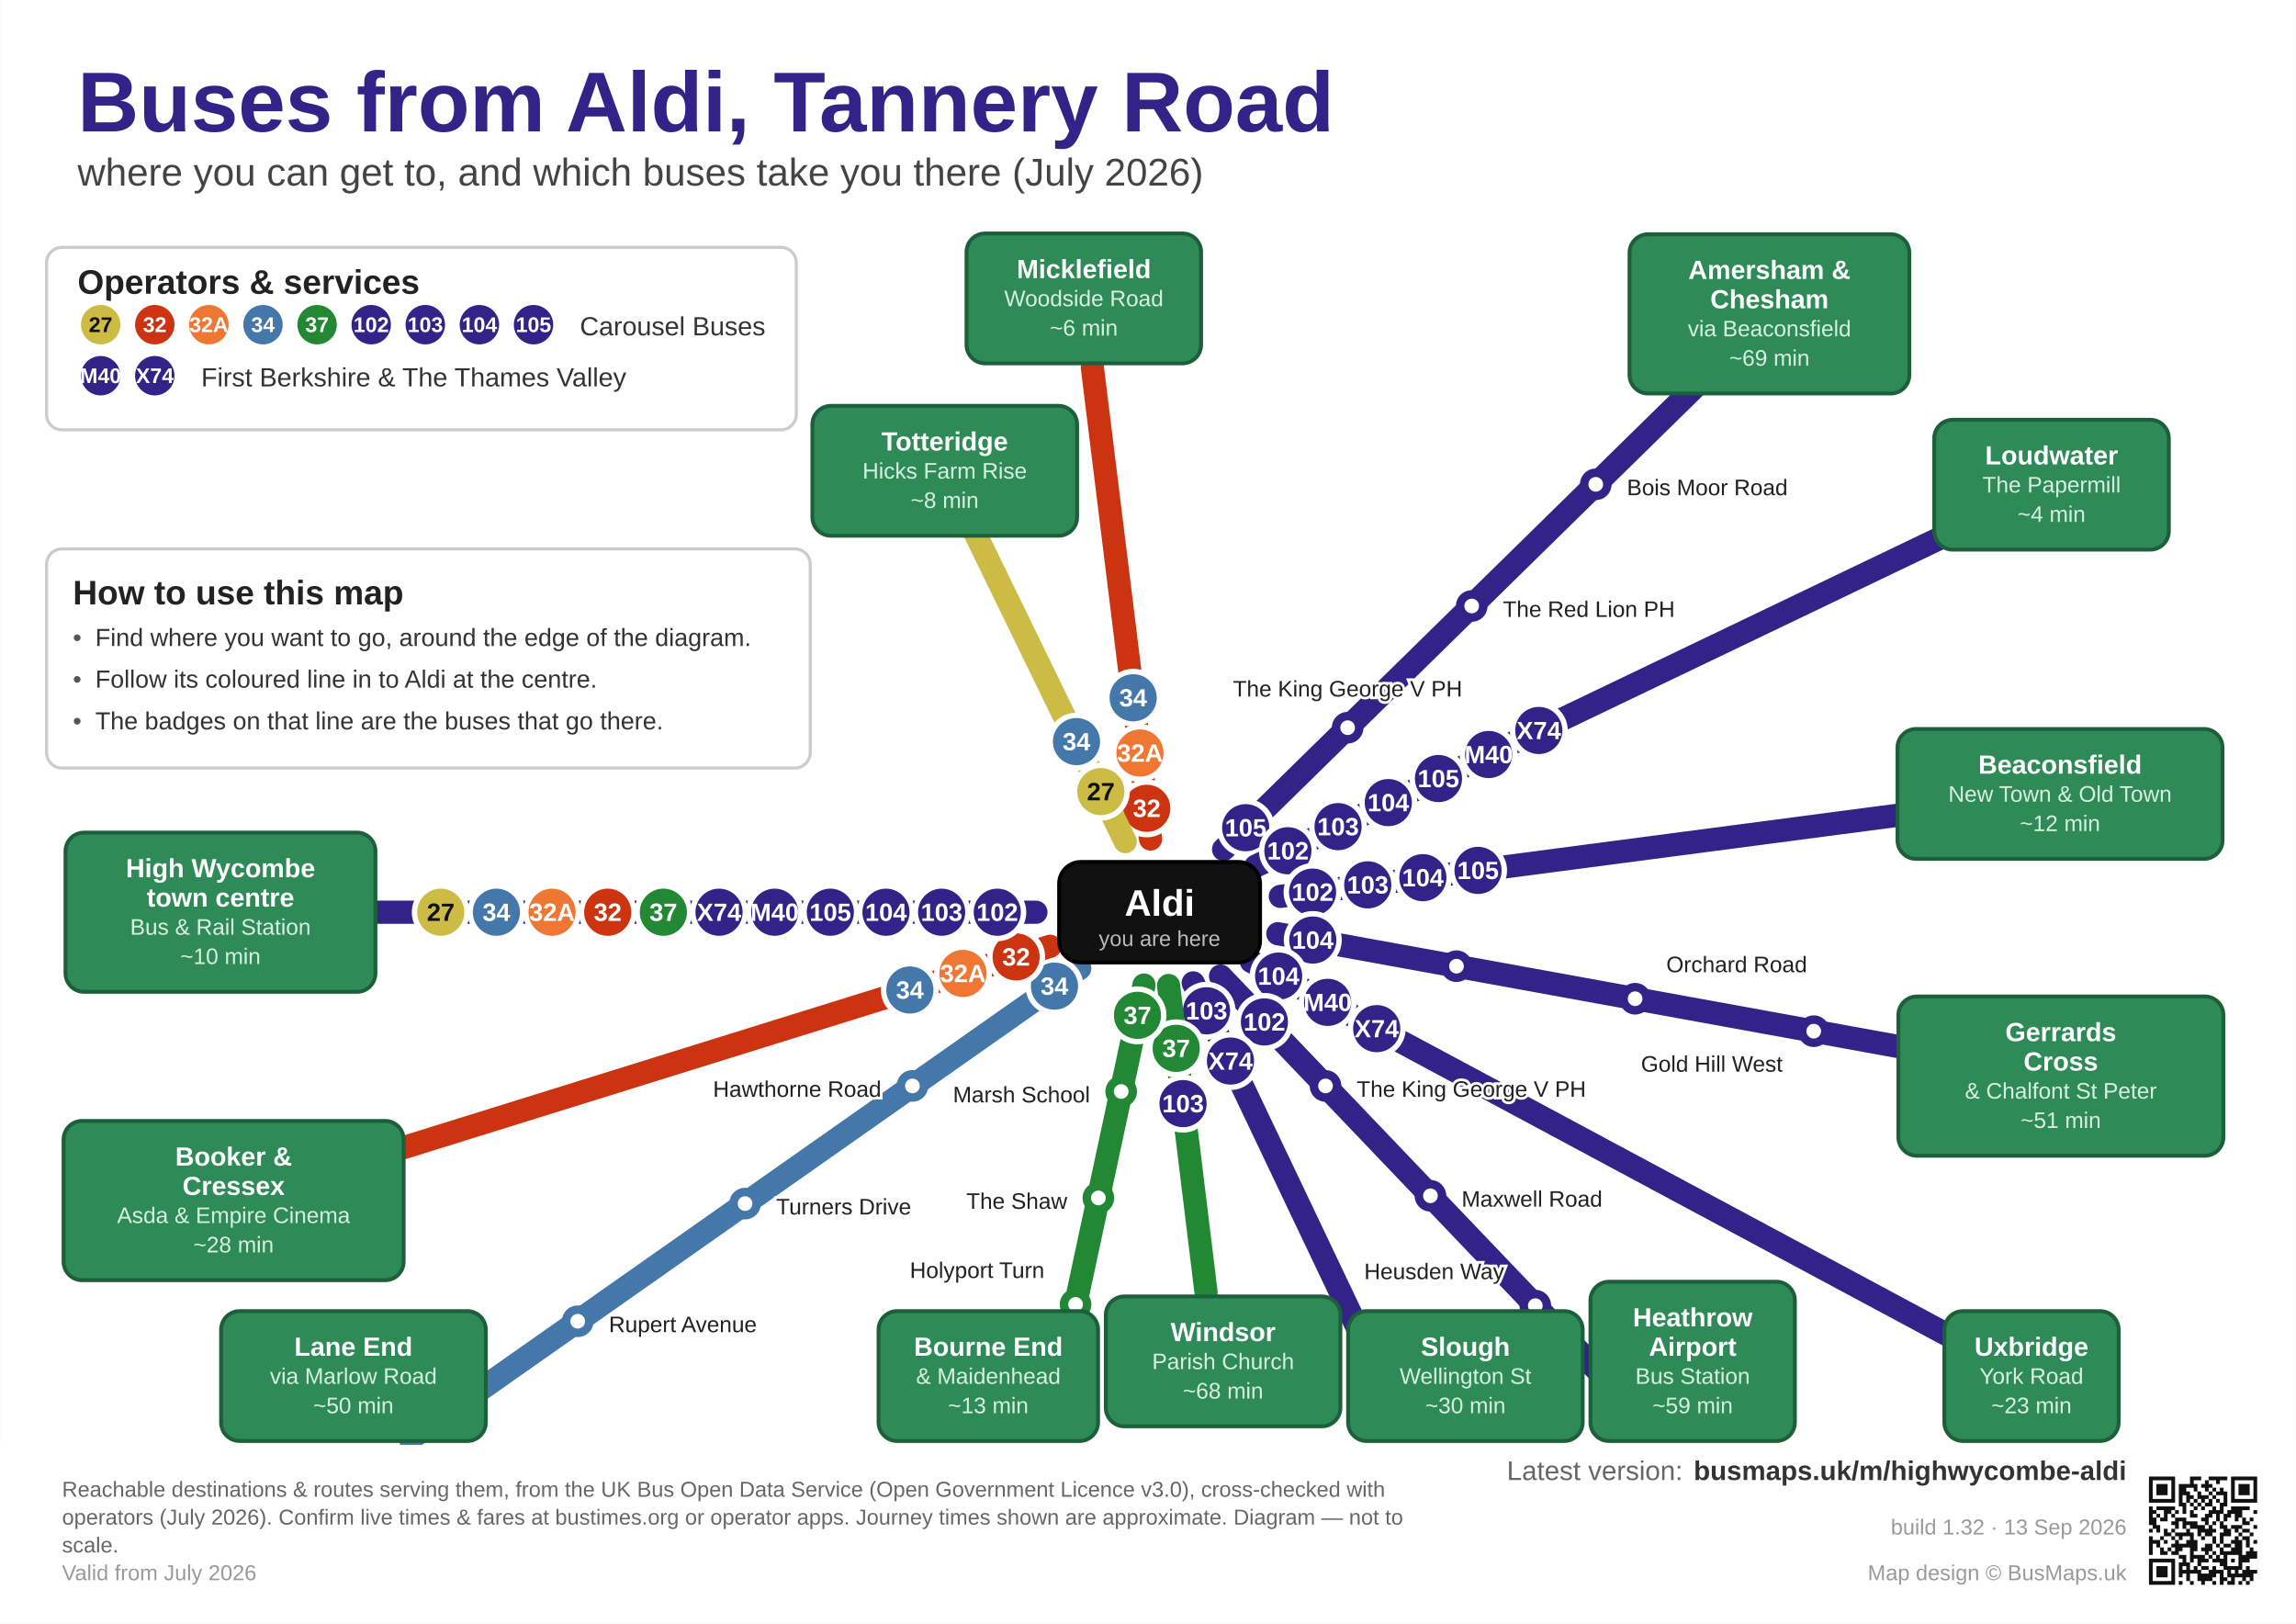
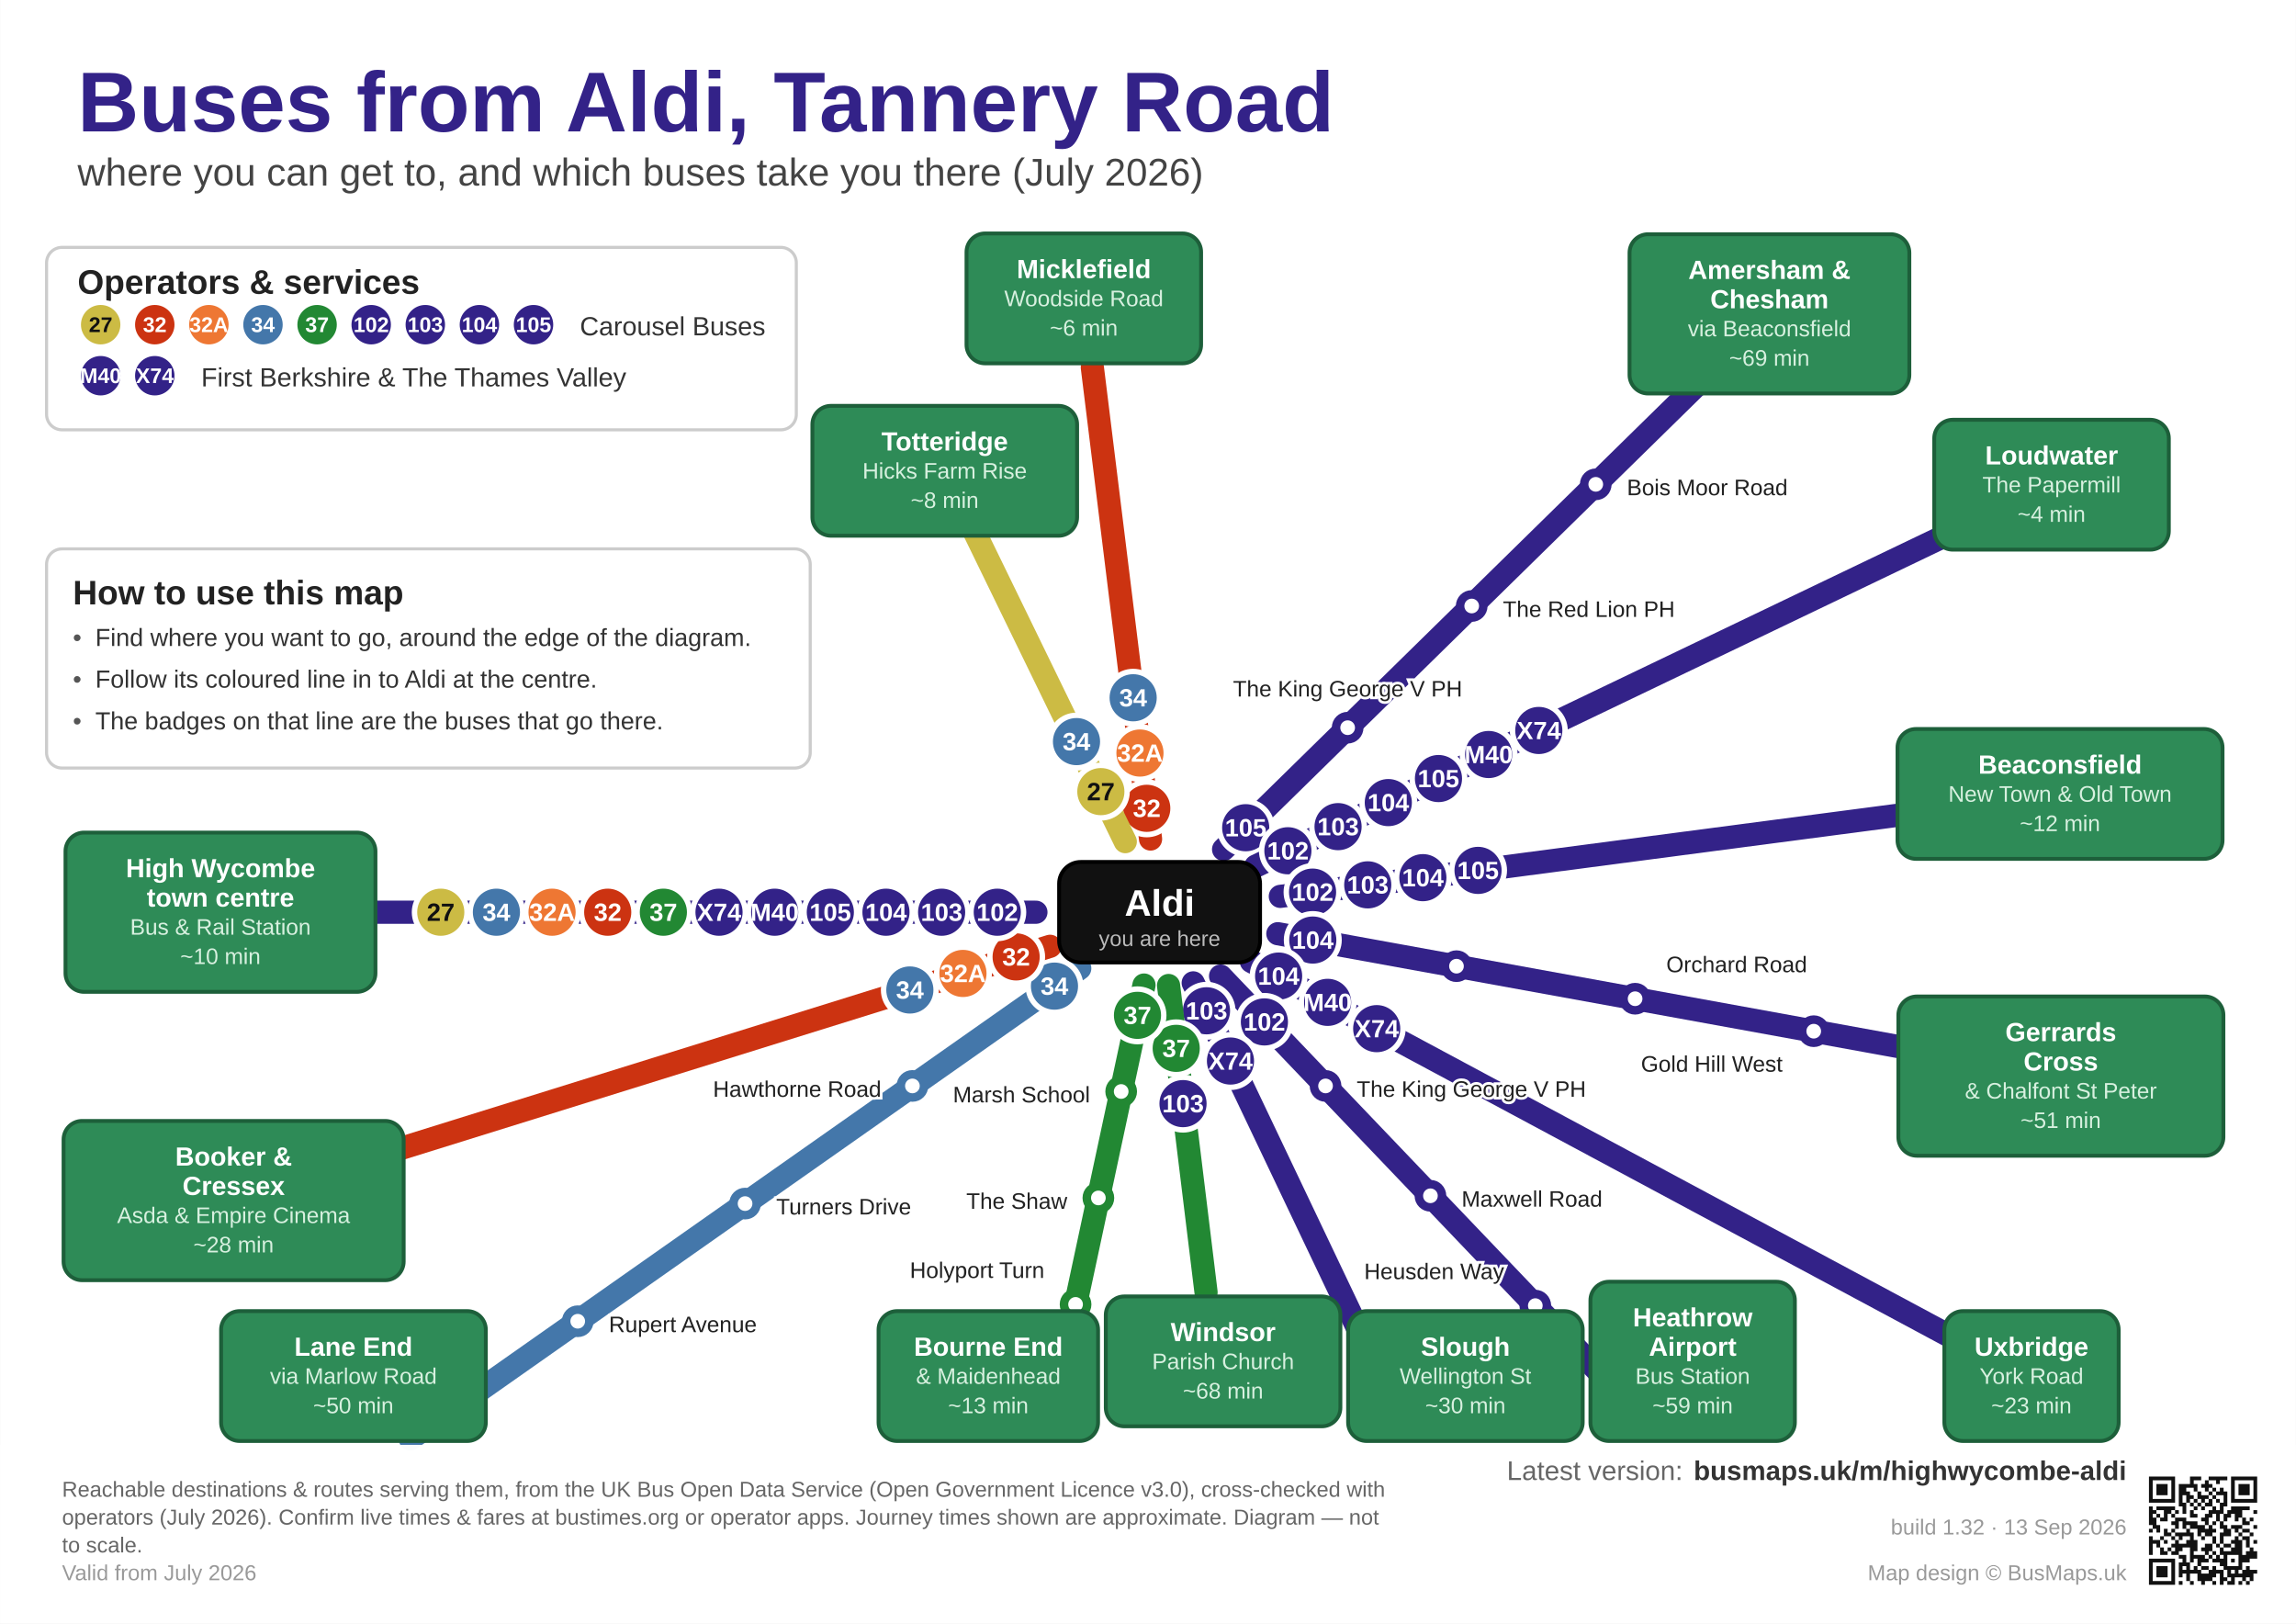
<svg xmlns="http://www.w3.org/2000/svg" width="3508" height="2480" viewBox="0 0 297 210">
  <rect width="297" height="210" fill="#ffffff" />
  <text x="10" y="17" font-family="Arial" font-weight="bold" font-size="11" fill="#332288">Buses from Aldi, Tannery Road</text>
  <text x="10" y="24" font-family="Arial" font-size="5" fill="#444">where you can get to, and which buses take you there (July 2026)</text>
  <path d="M148.83 108.53 L141.30 47.53" fill="none" stroke="#CC3311" stroke-width="3" stroke-linecap="round" stroke-linejoin="round" />
  <circle cx="148.34" cy="104.56" r="3.4" fill="#CC3311" stroke="#fff" stroke-width="0.7" />
  <text x="148.34" y="104.56" font-family="Arial" font-weight="bold" font-size="3.23" fill="#fff" text-anchor="middle" dominant-baseline="central">32</text>
  <circle cx="147.46" cy="97.41" r="3.4" fill="#EE7733" stroke="#fff" stroke-width="0.7" />
  <text x="147.46" y="97.41" font-family="Arial" font-weight="bold" font-size="3.23" fill="#fff" text-anchor="middle" dominant-baseline="central">32A</text>
  <circle cx="146.58" cy="90.26" r="3.4" fill="#4477AA" stroke="#fff" stroke-width="0.7" />
  <text x="146.58" y="90.26" font-family="Arial" font-weight="bold" font-size="3.23" fill="#fff" text-anchor="middle" dominant-baseline="central">34</text>
  <rect x="125.02" y="30.20" width="30.35" height="16.80" rx="2.4" fill="#2e8b57" stroke="#1d5f3a" stroke-width="0.5" />
  <text x="140.20" y="34.80" font-family="Arial" font-weight="bold" font-size="3.4" fill="#fff" text-anchor="middle" dominant-baseline="central">Micklefield</text>
  <text x="140.20" y="38.60" font-family="Arial" font-weight="normal" font-size="2.9" fill="#d7f0df" text-anchor="middle" dominant-baseline="central">Woodside Road</text>
  <text x="140.20" y="42.40" font-family="Arial" font-weight="normal" font-size="2.9" fill="#d7f0df" text-anchor="middle" dominant-baseline="central">~6 min</text>
  <path d="M158.28 109.87 L222.48 46.90" fill="none" stroke="#332288" stroke-width="3" stroke-linecap="round" stroke-linejoin="round" />
  <circle cx="174.33" cy="94.13" r="1.5" fill="#fff" stroke="#332288" stroke-width="1.1" />
  <circle cx="190.38" cy="78.39" r="1.5" fill="#fff" stroke="#332288" stroke-width="1.1" />
  <circle cx="206.43" cy="62.65" r="1.5" fill="#fff" stroke="#332288" stroke-width="1.1" />
  <circle cx="161.14" cy="107.07" r="3.4" fill="#332288" stroke="#fff" stroke-width="0.7" />
  <text x="161.14" y="107.07" font-family="Arial" font-weight="bold" font-size="3.23" fill="#fff" text-anchor="middle" dominant-baseline="central">105</text>
  <rect x="210.80" y="30.30" width="36.20" height="20.60" rx="2.4" fill="#2e8b57" stroke="#1d5f3a" stroke-width="0.5" />
  <text x="228.90" y="34.90" font-family="Arial" font-weight="bold" font-size="3.4" fill="#fff" text-anchor="middle" dominant-baseline="central">Amersham &amp;</text>
  <text x="228.90" y="38.70" font-family="Arial" font-weight="bold" font-size="3.4" fill="#fff" text-anchor="middle" dominant-baseline="central">Chesham</text>
  <text x="228.90" y="42.50" font-family="Arial" font-weight="normal" font-size="2.9" fill="#d7f0df" text-anchor="middle" dominant-baseline="central">via Beaconsfield</text>
  <text x="228.90" y="46.30" font-family="Arial" font-weight="normal" font-size="2.9" fill="#d7f0df" text-anchor="middle" dominant-baseline="central">~69 min</text>
  <path d="M162.45 112.03 L257.28 66.59" fill="none" stroke="#332288" stroke-width="3" stroke-linecap="round" stroke-linejoin="round" />
  <circle cx="166.60" cy="110.05" r="3.4" fill="#332288" stroke="#fff" stroke-width="0.7" />
  <text x="166.60" y="110.05" font-family="Arial" font-weight="bold" font-size="3.23" fill="#fff" text-anchor="middle" dominant-baseline="central">102</text>
  <circle cx="173.09" cy="106.93" r="3.4" fill="#332288" stroke="#fff" stroke-width="0.7" />
  <text x="173.09" y="106.93" font-family="Arial" font-weight="bold" font-size="3.23" fill="#fff" text-anchor="middle" dominant-baseline="central">103</text>
  <circle cx="179.59" cy="103.82" r="3.4" fill="#332288" stroke="#fff" stroke-width="0.7" />
  <text x="179.59" y="103.82" font-family="Arial" font-weight="bold" font-size="3.23" fill="#fff" text-anchor="middle" dominant-baseline="central">104</text>
  <circle cx="186.08" cy="100.71" r="3.4" fill="#332288" stroke="#fff" stroke-width="0.7" />
  <text x="186.08" y="100.71" font-family="Arial" font-weight="bold" font-size="3.23" fill="#fff" text-anchor="middle" dominant-baseline="central">105</text>
  <circle cx="192.57" cy="97.60" r="3.4" fill="#332288" stroke="#fff" stroke-width="0.7" />
  <text x="192.57" y="97.60" font-family="Arial" font-weight="bold" font-size="3.23" fill="#fff" text-anchor="middle" dominant-baseline="central">M40</text>
  <circle cx="199.06" cy="94.49" r="3.4" fill="#332288" stroke="#fff" stroke-width="0.7" />
  <text x="199.06" y="94.49" font-family="Arial" font-weight="bold" font-size="3.23" fill="#fff" text-anchor="middle" dominant-baseline="central">X74</text>
  <rect x="250.22" y="54.30" width="30.35" height="16.80" rx="2.4" fill="#2e8b57" stroke="#1d5f3a" stroke-width="0.5" />
  <text x="265.40" y="58.90" font-family="Arial" font-weight="bold" font-size="3.4" fill="#fff" text-anchor="middle" dominant-baseline="central">Loudwater</text>
  <text x="265.40" y="62.70" font-family="Arial" font-weight="normal" font-size="2.9" fill="#d7f0df" text-anchor="middle" dominant-baseline="central">The Papermill</text>
  <text x="265.40" y="66.50" font-family="Arial" font-weight="normal" font-size="2.9" fill="#d7f0df" text-anchor="middle" dominant-baseline="central">~4 min</text>
  <path d="M165.62 115.95 L257.58 103.87" fill="none" stroke="#332288" stroke-width="3" stroke-linecap="round" stroke-linejoin="round" />
  <circle cx="169.79" cy="115.40" r="3.4" fill="#332288" stroke="#fff" stroke-width="0.7" />
  <text x="169.79" y="115.40" font-family="Arial" font-weight="bold" font-size="3.23" fill="#fff" text-anchor="middle" dominant-baseline="central">102</text>
  <circle cx="176.93" cy="114.46" r="3.4" fill="#332288" stroke="#fff" stroke-width="0.7" />
  <text x="176.93" y="114.46" font-family="Arial" font-weight="bold" font-size="3.23" fill="#fff" text-anchor="middle" dominant-baseline="central">103</text>
  <circle cx="184.06" cy="113.53" r="3.4" fill="#332288" stroke="#fff" stroke-width="0.7" />
  <text x="184.06" y="113.53" font-family="Arial" font-weight="bold" font-size="3.23" fill="#fff" text-anchor="middle" dominant-baseline="central">104</text>
  <circle cx="191.20" cy="112.59" r="3.4" fill="#332288" stroke="#fff" stroke-width="0.7" />
  <text x="191.20" y="112.59" font-family="Arial" font-weight="bold" font-size="3.23" fill="#fff" text-anchor="middle" dominant-baseline="central">105</text>
  <rect x="245.47" y="94.30" width="42.05" height="16.80" rx="2.4" fill="#2e8b57" stroke="#1d5f3a" stroke-width="0.5" />
  <text x="266.50" y="98.90" font-family="Arial" font-weight="bold" font-size="3.4" fill="#fff" text-anchor="middle" dominant-baseline="central">Beaconsfield</text>
  <text x="266.50" y="102.70" font-family="Arial" font-weight="normal" font-size="2.9" fill="#d7f0df" text-anchor="middle" dominant-baseline="central">New Town &amp; Old Town</text>
  <text x="266.50" y="106.50" font-family="Arial" font-weight="normal" font-size="2.9" fill="#d7f0df" text-anchor="middle" dominant-baseline="central">~12 min</text>
  <path d="M165.30 120.78 L257.75 137.59" fill="none" stroke="#332288" stroke-width="3" stroke-linecap="round" stroke-linejoin="round" />
  <circle cx="188.41" cy="124.98" r="1.5" fill="#fff" stroke="#332288" stroke-width="1.1" />
  <circle cx="211.52" cy="129.19" r="1.5" fill="#fff" stroke="#332288" stroke-width="1.1" />
  <circle cx="234.63" cy="133.39" r="1.5" fill="#fff" stroke="#332288" stroke-width="1.1" />
  <circle cx="169.82" cy="121.60" r="3.4" fill="#332288" stroke="#fff" stroke-width="0.7" />
  <text x="169.82" y="121.60" font-family="Arial" font-weight="bold" font-size="3.23" fill="#fff" text-anchor="middle" dominant-baseline="central">104</text>
  <rect x="245.58" y="128.90" width="42.05" height="20.60" rx="2.4" fill="#2e8b57" stroke="#1d5f3a" stroke-width="0.5" />
  <text x="266.60" y="133.50" font-family="Arial" font-weight="bold" font-size="3.4" fill="#fff" text-anchor="middle" dominant-baseline="central">Gerrards</text>
  <text x="266.60" y="137.30" font-family="Arial" font-weight="bold" font-size="3.4" fill="#fff" text-anchor="middle" dominant-baseline="central">Cross</text>
  <text x="266.60" y="141.10" font-family="Arial" font-weight="normal" font-size="2.9" fill="#d7f0df" text-anchor="middle" dominant-baseline="central">&amp; Chalfont St Peter</text>
  <text x="266.60" y="144.90" font-family="Arial" font-weight="normal" font-size="2.9" fill="#d7f0df" text-anchor="middle" dominant-baseline="central">~51 min</text>
  <path d="M161.87 124.37 L254.87 174.25" fill="none" stroke="#332288" stroke-width="3" stroke-linecap="round" stroke-linejoin="round" />
  <circle cx="165.40" cy="126.26" r="3.4" fill="#332288" stroke="#fff" stroke-width="0.7" />
  <text x="165.40" y="126.26" font-family="Arial" font-weight="bold" font-size="3.23" fill="#fff" text-anchor="middle" dominant-baseline="central">104</text>
  <circle cx="171.74" cy="129.66" r="3.4" fill="#332288" stroke="#fff" stroke-width="0.7" />
  <text x="171.74" y="129.66" font-family="Arial" font-weight="bold" font-size="3.23" fill="#fff" text-anchor="middle" dominant-baseline="central">M40</text>
  <circle cx="178.09" cy="133.06" r="3.4" fill="#332288" stroke="#fff" stroke-width="0.7" />
  <text x="178.09" y="133.06" font-family="Arial" font-weight="bold" font-size="3.23" fill="#fff" text-anchor="middle" dominant-baseline="central">X74</text>
  <rect x="251.53" y="169.60" width="22.55" height="16.80" rx="2.4" fill="#2e8b57" stroke="#1d5f3a" stroke-width="0.5" />
  <text x="262.80" y="174.20" font-family="Arial" font-weight="bold" font-size="3.4" fill="#fff" text-anchor="middle" dominant-baseline="central">Uxbridge</text>
  <text x="262.80" y="178.00" font-family="Arial" font-weight="normal" font-size="2.9" fill="#d7f0df" text-anchor="middle" dominant-baseline="central">York Road</text>
  <text x="262.80" y="181.80" font-family="Arial" font-weight="normal" font-size="2.9" fill="#d7f0df" text-anchor="middle" dominant-baseline="central">~23 min</text>
  <path d="M157.89 126.26 L212.18 183.09" fill="none" stroke="#332288" stroke-width="3" stroke-linecap="round" stroke-linejoin="round" />
  <circle cx="171.47" cy="140.47" r="1.5" fill="#fff" stroke="#332288" stroke-width="1.1" />
  <circle cx="185.04" cy="154.68" r="1.5" fill="#fff" stroke="#332288" stroke-width="1.1" />
  <circle cx="198.61" cy="168.89" r="1.5" fill="#fff" stroke="#332288" stroke-width="1.1" />
  <circle cx="163.56" cy="132.19" r="3.4" fill="#332288" stroke="#fff" stroke-width="0.7" />
  <text x="163.56" y="132.19" font-family="Arial" font-weight="bold" font-size="3.23" fill="#fff" text-anchor="middle" dominant-baseline="central">102</text>
  <rect x="205.74" y="165.80" width="26.45" height="20.60" rx="2.4" fill="#2e8b57" stroke="#1d5f3a" stroke-width="0.5" />
  <text x="218.97" y="170.40" font-family="Arial" font-weight="bold" font-size="3.4" fill="#fff" text-anchor="middle" dominant-baseline="central">Heathrow</text>
  <text x="218.97" y="174.20" font-family="Arial" font-weight="bold" font-size="3.4" fill="#fff" text-anchor="middle" dominant-baseline="central">Airport</text>
  <text x="218.97" y="178.00" font-family="Arial" font-weight="normal" font-size="2.9" fill="#d7f0df" text-anchor="middle" dominant-baseline="central">Bus Station</text>
  <text x="218.97" y="181.80" font-family="Arial" font-weight="normal" font-size="2.9" fill="#d7f0df" text-anchor="middle" dominant-baseline="central">~59 min</text>
  <path d="M154.35 127.14 L180.93 182.97" fill="none" stroke="#332288" stroke-width="3" stroke-linecap="round" stroke-linejoin="round" />
  <circle cx="156.07" cy="130.75" r="3.4" fill="#332288" stroke="#fff" stroke-width="0.7" />
  <text x="156.07" y="130.75" font-family="Arial" font-weight="bold" font-size="3.23" fill="#fff" text-anchor="middle" dominant-baseline="central">103</text>
  <circle cx="159.17" cy="137.25" r="3.4" fill="#332288" stroke="#fff" stroke-width="0.7" />
  <text x="159.17" y="137.25" font-family="Arial" font-weight="bold" font-size="3.23" fill="#fff" text-anchor="middle" dominant-baseline="central">X74</text>
  <rect x="174.39" y="169.60" width="30.35" height="16.80" rx="2.4" fill="#2e8b57" stroke="#1d5f3a" stroke-width="0.5" />
  <text x="189.57" y="174.20" font-family="Arial" font-weight="bold" font-size="3.4" fill="#fff" text-anchor="middle" dominant-baseline="central">Slough</text>
  <text x="189.57" y="178.00" font-family="Arial" font-weight="normal" font-size="2.9" fill="#d7f0df" text-anchor="middle" dominant-baseline="central">Wellington St</text>
  <text x="189.57" y="181.80" font-family="Arial" font-weight="normal" font-size="2.9" fill="#d7f0df" text-anchor="middle" dominant-baseline="central">~30 min</text>
  <path d="M151.16 127.48 L156.01 167.17" fill="none" stroke="#228833" stroke-width="3" stroke-linecap="round" stroke-linejoin="round" />
  <circle cx="152.15" cy="135.61" r="3.4" fill="#228833" stroke="#fff" stroke-width="0.7" />
  <text x="152.15" y="135.61" font-family="Arial" font-weight="bold" font-size="3.23" fill="#fff" text-anchor="middle" dominant-baseline="central">37</text>
  <circle cx="153.03" cy="142.76" r="3.4" fill="#332288" stroke="#fff" stroke-width="0.7" />
  <text x="153.03" y="142.76" font-family="Arial" font-weight="bold" font-size="3.23" fill="#fff" text-anchor="middle" dominant-baseline="central">103</text>
  <rect x="143.04" y="167.70" width="30.35" height="16.80" rx="2.4" fill="#2e8b57" stroke="#1d5f3a" stroke-width="0.5" />
  <text x="158.22" y="172.30" font-family="Arial" font-weight="bold" font-size="3.4" fill="#fff" text-anchor="middle" dominant-baseline="central">Windsor</text>
  <text x="158.22" y="176.10" font-family="Arial" font-weight="normal" font-size="2.9" fill="#d7f0df" text-anchor="middle" dominant-baseline="central">Parish Church</text>
  <text x="158.22" y="179.90" font-family="Arial" font-weight="normal" font-size="2.9" fill="#d7f0df" text-anchor="middle" dominant-baseline="central">~68 min</text>
  <path d="M147.98 127.42 L136.18 182.50" fill="none" stroke="#228833" stroke-width="3" stroke-linecap="round" stroke-linejoin="round" />
  <circle cx="145.03" cy="141.19" r="1.5" fill="#fff" stroke="#228833" stroke-width="1.1" />
  <circle cx="142.08" cy="154.96" r="1.5" fill="#fff" stroke="#228833" stroke-width="1.1" />
  <circle cx="139.13" cy="168.73" r="1.5" fill="#fff" stroke="#228833" stroke-width="1.1" />
  <circle cx="147.14" cy="131.34" r="3.4" fill="#228833" stroke="#fff" stroke-width="0.7" />
  <text x="147.14" y="131.34" font-family="Arial" font-weight="bold" font-size="3.23" fill="#fff" text-anchor="middle" dominant-baseline="central">37</text>
  <rect x="113.64" y="169.60" width="28.40" height="16.80" rx="2.4" fill="#2e8b57" stroke="#1d5f3a" stroke-width="0.5" />
  <text x="127.84" y="174.20" font-family="Arial" font-weight="bold" font-size="3.4" fill="#fff" text-anchor="middle" dominant-baseline="central">Bourne End</text>
  <text x="127.84" y="178.00" font-family="Arial" font-weight="normal" font-size="2.9" fill="#d7f0df" text-anchor="middle" dominant-baseline="central">&amp; Maidenhead</text>
  <text x="127.84" y="181.80" font-family="Arial" font-weight="normal" font-size="2.9" fill="#d7f0df" text-anchor="middle" dominant-baseline="central">~13 min</text>
  <path d="M139.67 125.26 L53.06 186.13" fill="none" stroke="#4477AA" stroke-width="3" stroke-linecap="round" stroke-linejoin="round" />
  <circle cx="118.02" cy="140.47" r="1.5" fill="#fff" stroke="#4477AA" stroke-width="1.1" />
  <circle cx="96.37" cy="155.69" r="1.5" fill="#fff" stroke="#4477AA" stroke-width="1.1" />
  <circle cx="74.72" cy="170.91" r="1.5" fill="#fff" stroke="#4477AA" stroke-width="1.1" />
  <circle cx="136.40" cy="127.56" r="3.4" fill="#4477AA" stroke="#fff" stroke-width="0.7" />
  <text x="136.40" y="127.56" font-family="Arial" font-weight="bold" font-size="3.23" fill="#fff" text-anchor="middle" dominant-baseline="central">34</text>
  <rect x="28.58" y="169.60" width="34.25" height="16.80" rx="2.4" fill="#2e8b57" stroke="#1d5f3a" stroke-width="0.5" />
  <text x="45.70" y="174.20" font-family="Arial" font-weight="bold" font-size="3.4" fill="#fff" text-anchor="middle" dominant-baseline="central">Lane End</text>
  <text x="45.70" y="178.00" font-family="Arial" font-weight="normal" font-size="2.9" fill="#d7f0df" text-anchor="middle" dominant-baseline="central">via Marlow Road</text>
  <text x="45.70" y="181.80" font-family="Arial" font-weight="normal" font-size="2.9" fill="#d7f0df" text-anchor="middle" dominant-baseline="central">~50 min</text>
  <path d="M135.83 122.41 L38.79 152.62" fill="none" stroke="#CC3311" stroke-width="3" stroke-linecap="round" stroke-linejoin="round" />
  <circle cx="131.44" cy="123.78" r="3.4" fill="#CC3311" stroke="#fff" stroke-width="0.7" />
  <text x="131.44" y="123.78" font-family="Arial" font-weight="bold" font-size="3.23" fill="#fff" text-anchor="middle" dominant-baseline="central">32</text>
  <circle cx="124.56" cy="125.92" r="3.4" fill="#EE7733" stroke="#fff" stroke-width="0.7" />
  <text x="124.56" y="125.92" font-family="Arial" font-weight="bold" font-size="3.23" fill="#fff" text-anchor="middle" dominant-baseline="central">32A</text>
  <circle cx="117.69" cy="128.06" r="3.4" fill="#4477AA" stroke="#fff" stroke-width="0.7" />
  <text x="117.69" y="128.06" font-family="Arial" font-weight="bold" font-size="3.23" fill="#fff" text-anchor="middle" dominant-baseline="central">34</text>
  <rect x="8.20" y="145.00" width="44.00" height="20.60" rx="2.4" fill="#2e8b57" stroke="#1d5f3a" stroke-width="0.5" />
  <text x="30.20" y="149.60" font-family="Arial" font-weight="bold" font-size="3.4" fill="#fff" text-anchor="middle" dominant-baseline="central">Booker &amp;</text>
  <text x="30.20" y="153.40" font-family="Arial" font-weight="bold" font-size="3.4" fill="#fff" text-anchor="middle" dominant-baseline="central">Cressex</text>
  <text x="30.20" y="157.20" font-family="Arial" font-weight="normal" font-size="2.9" fill="#d7f0df" text-anchor="middle" dominant-baseline="central">Asda &amp; Empire Cinema</text>
  <text x="30.20" y="161.00" font-family="Arial" font-weight="normal" font-size="2.9" fill="#d7f0df" text-anchor="middle" dominant-baseline="central">~28 min</text>
  <path d="M134.00 118.00 L37.50 118.00" fill="none" stroke="#332288" stroke-width="3" stroke-linecap="round" stroke-linejoin="round" />
  <circle cx="129.00" cy="118.00" r="3.4" fill="#332288" stroke="#fff" stroke-width="0.7" />
  <text x="129.00" y="118.00" font-family="Arial" font-weight="bold" font-size="3.23" fill="#fff" text-anchor="middle" dominant-baseline="central">102</text>
  <circle cx="121.80" cy="118.00" r="3.4" fill="#332288" stroke="#fff" stroke-width="0.7" />
  <text x="121.80" y="118.00" font-family="Arial" font-weight="bold" font-size="3.23" fill="#fff" text-anchor="middle" dominant-baseline="central">103</text>
  <circle cx="114.60" cy="118.00" r="3.4" fill="#332288" stroke="#fff" stroke-width="0.7" />
  <text x="114.60" y="118.00" font-family="Arial" font-weight="bold" font-size="3.23" fill="#fff" text-anchor="middle" dominant-baseline="central">104</text>
  <circle cx="107.40" cy="118.00" r="3.4" fill="#332288" stroke="#fff" stroke-width="0.7" />
  <text x="107.40" y="118.00" font-family="Arial" font-weight="bold" font-size="3.23" fill="#fff" text-anchor="middle" dominant-baseline="central">105</text>
  <circle cx="100.20" cy="118.00" r="3.4" fill="#332288" stroke="#fff" stroke-width="0.7" />
  <text x="100.20" y="118.00" font-family="Arial" font-weight="bold" font-size="3.23" fill="#fff" text-anchor="middle" dominant-baseline="central">M40</text>
  <circle cx="93.00" cy="118.00" r="3.4" fill="#332288" stroke="#fff" stroke-width="0.7" />
  <text x="93.00" y="118.00" font-family="Arial" font-weight="bold" font-size="3.23" fill="#fff" text-anchor="middle" dominant-baseline="central">X74</text>
  <circle cx="85.80" cy="118.00" r="3.4" fill="#228833" stroke="#fff" stroke-width="0.7" />
  <text x="85.80" y="118.00" font-family="Arial" font-weight="bold" font-size="3.23" fill="#fff" text-anchor="middle" dominant-baseline="central">37</text>
  <circle cx="78.60" cy="118.00" r="3.4" fill="#CC3311" stroke="#fff" stroke-width="0.7" />
  <text x="78.60" y="118.00" font-family="Arial" font-weight="bold" font-size="3.23" fill="#fff" text-anchor="middle" dominant-baseline="central">32</text>
  <circle cx="71.40" cy="118.00" r="3.4" fill="#EE7733" stroke="#fff" stroke-width="0.7" />
  <text x="71.40" y="118.00" font-family="Arial" font-weight="bold" font-size="3.23" fill="#fff" text-anchor="middle" dominant-baseline="central">32A</text>
  <circle cx="64.20" cy="118.00" r="3.4" fill="#4477AA" stroke="#fff" stroke-width="0.7" />
  <text x="64.20" y="118.00" font-family="Arial" font-weight="bold" font-size="3.23" fill="#fff" text-anchor="middle" dominant-baseline="central">34</text>
  <circle cx="57.00" cy="118.00" r="3.4" fill="#CCBB44" stroke="#fff" stroke-width="0.7" />
  <text x="57.00" y="118.00" font-family="Arial" font-weight="bold" font-size="3.23" fill="#111" text-anchor="middle" dominant-baseline="central">27</text>
  <rect x="8.45" y="107.70" width="40.10" height="20.60" rx="2.4" fill="#2e8b57" stroke="#1d5f3a" stroke-width="0.5" />
  <text x="28.50" y="112.30" font-family="Arial" font-weight="bold" font-size="3.4" fill="#fff" text-anchor="middle" dominant-baseline="central">High Wycombe</text>
  <text x="28.50" y="116.10" font-family="Arial" font-weight="bold" font-size="3.4" fill="#fff" text-anchor="middle" dominant-baseline="central">town centre</text>
  <text x="28.50" y="119.90" font-family="Arial" font-weight="normal" font-size="2.9" fill="#d7f0df" text-anchor="middle" dominant-baseline="central">Bus &amp; Rail Station</text>
  <text x="28.50" y="123.70" font-family="Arial" font-weight="normal" font-size="2.9" fill="#d7f0df" text-anchor="middle" dominant-baseline="central">~10 min</text>
  <path d="M145.56 108.87 L126.14 68.99" fill="none" stroke="#CCBB44" stroke-width="3" stroke-linecap="round" stroke-linejoin="round" />
  <circle cx="142.40" cy="102.40" r="3.4" fill="#CCBB44" stroke="#fff" stroke-width="0.7" />
  <text x="142.40" y="102.40" font-family="Arial" font-weight="bold" font-size="3.23" fill="#111" text-anchor="middle" dominant-baseline="central">27</text>
  <circle cx="139.25" cy="95.93" r="3.4" fill="#4477AA" stroke="#fff" stroke-width="0.7" />
  <text x="139.25" y="95.93" font-family="Arial" font-weight="bold" font-size="3.23" fill="#fff" text-anchor="middle" dominant-baseline="central">34</text>
  <rect x="105.08" y="52.50" width="34.25" height="16.80" rx="2.4" fill="#2e8b57" stroke="#1d5f3a" stroke-width="0.5" />
  <text x="122.20" y="57.10" font-family="Arial" font-weight="bold" font-size="3.4" fill="#fff" text-anchor="middle" dominant-baseline="central">Totteridge</text>
  <text x="122.20" y="60.90" font-family="Arial" font-weight="normal" font-size="2.9" fill="#d7f0df" text-anchor="middle" dominant-baseline="central">Hicks Farm Rise</text>
  <text x="122.20" y="64.70" font-family="Arial" font-weight="normal" font-size="2.9" fill="#d7f0df" text-anchor="middle" dominant-baseline="central">~8 min</text>
  <rect x="137.00" y="111.50" width="26.00" height="13" rx="2.8" fill="#111" stroke="#000" stroke-width="0.5" />
  <text x="150" y="116.80" font-family="Arial" font-weight="bold" font-size="4.8" fill="#fff" text-anchor="middle" dominant-baseline="central">Aldi</text>
  <text x="150" y="121.40" font-family="Arial" font-size="2.8" fill="#bbb" text-anchor="middle" dominant-baseline="central">you are here</text>
  <rect x="6.00" y="32.00" width="97.00" height="23.60" rx="2" fill="#ffffff" fill-opacity="0.94" stroke="#ccc" stroke-width="0.4" />
  <text x="10" y="38" font-family="Arial" font-weight="bold" font-size="4.4" fill="#222">Operators &amp; services</text>
  <circle cx="13.00" cy="42.00" r="2.9" fill="#CCBB44" stroke="#fff" stroke-width="0.7" />
  <text x="13.00" y="42.00" font-family="Arial" font-weight="bold" font-size="2.75" fill="#111" text-anchor="middle" dominant-baseline="central">27</text>
  <circle cx="20.00" cy="42.00" r="2.9" fill="#CC3311" stroke="#fff" stroke-width="0.7" />
  <text x="20.00" y="42.00" font-family="Arial" font-weight="bold" font-size="2.75" fill="#fff" text-anchor="middle" dominant-baseline="central">32</text>
  <circle cx="27.00" cy="42.00" r="2.9" fill="#EE7733" stroke="#fff" stroke-width="0.7" />
  <text x="27.00" y="42.00" font-family="Arial" font-weight="bold" font-size="2.75" fill="#fff" text-anchor="middle" dominant-baseline="central">32A</text>
  <circle cx="34.00" cy="42.00" r="2.9" fill="#4477AA" stroke="#fff" stroke-width="0.7" />
  <text x="34.00" y="42.00" font-family="Arial" font-weight="bold" font-size="2.75" fill="#fff" text-anchor="middle" dominant-baseline="central">34</text>
  <circle cx="41.00" cy="42.00" r="2.9" fill="#228833" stroke="#fff" stroke-width="0.7" />
  <text x="41.00" y="42.00" font-family="Arial" font-weight="bold" font-size="2.75" fill="#fff" text-anchor="middle" dominant-baseline="central">37</text>
  <circle cx="48.00" cy="42.00" r="2.9" fill="#332288" stroke="#fff" stroke-width="0.7" />
  <text x="48.00" y="42.00" font-family="Arial" font-weight="bold" font-size="2.75" fill="#fff" text-anchor="middle" dominant-baseline="central">102</text>
  <circle cx="55.00" cy="42.00" r="2.9" fill="#332288" stroke="#fff" stroke-width="0.7" />
  <text x="55.00" y="42.00" font-family="Arial" font-weight="bold" font-size="2.75" fill="#fff" text-anchor="middle" dominant-baseline="central">103</text>
  <circle cx="62.00" cy="42.00" r="2.9" fill="#332288" stroke="#fff" stroke-width="0.7" />
  <text x="62.00" y="42.00" font-family="Arial" font-weight="bold" font-size="2.75" fill="#fff" text-anchor="middle" dominant-baseline="central">104</text>
  <circle cx="69.00" cy="42.00" r="2.9" fill="#332288" stroke="#fff" stroke-width="0.7" />
  <text x="69.00" y="42.00" font-family="Arial" font-weight="bold" font-size="2.75" fill="#fff" text-anchor="middle" dominant-baseline="central">105</text>
  <text x="75" y="42.20" font-family="Arial" font-size="3.4" fill="#333" dominant-baseline="central">Carousel Buses</text>
  <circle cx="13.00" cy="48.60" r="2.9" fill="#332288" stroke="#fff" stroke-width="0.7" />
  <text x="13.00" y="48.60" font-family="Arial" font-weight="bold" font-size="2.75" fill="#fff" text-anchor="middle" dominant-baseline="central">M40</text>
  <circle cx="20.00" cy="48.60" r="2.9" fill="#332288" stroke="#fff" stroke-width="0.7" />
  <text x="20.00" y="48.60" font-family="Arial" font-weight="bold" font-size="2.75" fill="#fff" text-anchor="middle" dominant-baseline="central">X74</text>
  <text x="26" y="48.80" font-family="Arial" font-size="3.4" fill="#333" dominant-baseline="central">First Berkshire &amp; The Thames Valley</text>
  <rect x="6.00" y="71.00" width="98.80" height="28.35" rx="2" fill="#ffffff" fill-opacity="0.94" stroke="#ccc" stroke-width="0.4" />
  <text x="9.40" y="78.18" font-family="Arial" font-weight="bold" font-size="4.4" fill="#222">How to use this map</text>
  <text x="9.40" y="83.56" font-family="Arial" font-size="3.2" fill="#555">•</text>
  <text x="12.30" y="83.56" font-family="Arial" font-size="3.2" fill="#333">Find where you want to go, around the edge of the diagram.</text>
  <text x="9.40" y="88.95" font-family="Arial" font-size="3.2" fill="#555">•</text>
  <text x="12.30" y="88.95" font-family="Arial" font-size="3.2" fill="#333">Follow its coloured line in to Aldi at the centre.</text>
  <text x="9.40" y="94.35" font-family="Arial" font-size="3.2" fill="#555">•</text>
  <text x="12.30" y="94.35" font-family="Arial" font-size="3.2" fill="#333">The badges on that line are the buses that go there.</text>
  <text x="174.33" y="90.10" font-family="Arial" font-size="2.9" fill="#222" text-anchor="middle" stroke="#fff" stroke-width="0.7" paint-order="stroke">The King George V PH</text>
  <text x="194.41" y="79.80" font-family="Arial" font-size="2.9" fill="#222" text-anchor="start" stroke="#fff" stroke-width="0.7" paint-order="stroke">The Red Lion PH</text>
  <text x="210.46" y="64.06" font-family="Arial" font-size="2.9" fill="#222" text-anchor="start" stroke="#fff" stroke-width="0.7" paint-order="stroke">Bois Moor Road</text>
  <text x="215.55" y="125.76" font-family="Arial" font-size="2.9" fill="#222" text-anchor="start" stroke="#fff" stroke-width="0.7" paint-order="stroke">Orchard Road</text>
  <text x="230.60" y="138.63" font-family="Arial" font-size="2.9" fill="#222" text-anchor="end" stroke="#fff" stroke-width="0.7" paint-order="stroke">Gold Hill West</text>
  <text x="175.50" y="141.88" font-family="Arial" font-size="2.9" fill="#222" text-anchor="start" stroke="#fff" stroke-width="0.7" paint-order="stroke">The King George V PH</text>
  <text x="189.07" y="156.09" font-family="Arial" font-size="2.9" fill="#222" text-anchor="start" stroke="#fff" stroke-width="0.7" paint-order="stroke">Maxwell Road</text>
  <text x="194.58" y="165.46" font-family="Arial" font-size="2.9" fill="#222" text-anchor="end" stroke="#fff" stroke-width="0.7" paint-order="stroke">Heusden Way</text>
  <text x="141.00" y="142.60" font-family="Arial" font-size="2.9" fill="#222" text-anchor="end" stroke="#fff" stroke-width="0.7" paint-order="stroke">Marsh School</text>
  <text x="138.05" y="156.37" font-family="Arial" font-size="2.9" fill="#222" text-anchor="end" stroke="#fff" stroke-width="0.7" paint-order="stroke">The Shaw</text>
  <text x="135.10" y="165.31" font-family="Arial" font-size="2.9" fill="#222" text-anchor="end" stroke="#fff" stroke-width="0.7" paint-order="stroke">Holyport Turn</text>
  <text x="113.99" y="141.88" font-family="Arial" font-size="2.9" fill="#222" text-anchor="end" stroke="#fff" stroke-width="0.7" paint-order="stroke">Hawthorne Road</text>
  <text x="100.40" y="157.10" font-family="Arial" font-size="2.9" fill="#222" text-anchor="start" stroke="#fff" stroke-width="0.7" paint-order="stroke">Turners Drive</text>
  <text x="78.75" y="172.32" font-family="Arial" font-size="2.9" fill="#222" text-anchor="start" stroke="#fff" stroke-width="0.7" paint-order="stroke">Rupert Avenue</text>
  <rect x="0" y="186.90" width="297" height="23.10" fill="#fff" fill-opacity="0.97" />
  <text x="8" y="193.61" font-family="Arial" font-size="2.8" fill="#666">Reachable destinations &amp; routes serving them, from the UK Bus Open Data Service (Open Government Licence v3.0), cross-checked with</text>
-   <text x="8" y="197.21" font-family="Arial" font-size="2.8" fill="#666">operators (July 2026). Confirm live times &amp; fares at bustimes.org or operator apps. Journey times shown are approximate. Diagram — not to</text>
-   <text x="8" y="200.81" font-family="Arial" font-size="2.8" fill="#666">scale.</text>
+   <text x="8" y="197.21" font-family="Arial" font-size="2.8" fill="#666">operators (July 2026). Confirm live times &amp; fares at bustimes.org or operator apps. Journey times shown are approximate. Diagram — not</text>
+   <text x="8" y="200.81" font-family="Arial" font-size="2.8" fill="#666">to scale.</text>
  <text x="275.10" y="191.45" font-family="Arial" font-weight="bold" font-size="3.5" fill="#333" text-anchor="end">busmaps.uk/m/highwycombe-aldi</text>
  <text x="217.69" y="191.45" font-family="Arial" font-size="3.5" fill="#666" text-anchor="end">Latest version:</text>
  <rect x="275.10" y="188.10" width="19.79" height="19.79" fill="#ffffff" />
  <path d="M278 191h3.379v0.483h-3.379zM283.31 191h1.448v0.483h-1.448zM285.724 191h2.414v0.483h-2.414zM288.621 191h3.379v0.483h-3.379zM278 191.483h0.483v0.483h-0.483zM280.897 191.483h0.483v0.483h-0.483zM283.31 191.483h0.483v0.483h-0.483zM285.241 191.483h0.483v0.483h-0.483zM286.69 191.483h0.483v0.483h-0.483zM288.621 191.483h0.483v0.483h-0.483zM291.517 191.483h0.483v0.483h-0.483zM278 191.966h0.483v0.483h-0.483zM278.966 191.966h1.448v0.483h-1.448zM280.897 191.966h0.483v0.483h-0.483zM281.862 191.966h2.414v0.483h-2.414zM284.759 191.966h1.448v0.483h-1.448zM288.621 191.966h0.483v0.483h-0.483zM289.586 191.966h1.448v0.483h-1.448zM291.517 191.966h0.483v0.483h-0.483zM278 192.448h0.483v0.483h-0.483zM278.966 192.448h1.448v0.483h-1.448zM280.897 192.448h0.483v0.483h-0.483zM281.862 192.448h0.966v0.483h-0.966zM283.793 192.448h0.483v0.483h-0.483zM285.241 192.448h0.483v0.483h-0.483zM286.207 192.448h0.483v0.483h-0.483zM287.172 192.448h0.483v0.483h-0.483zM288.621 192.448h0.483v0.483h-0.483zM289.586 192.448h1.448v0.483h-1.448zM291.517 192.448h0.483v0.483h-0.483zM278 192.931h0.483v0.483h-0.483zM278.966 192.931h1.448v0.483h-1.448zM280.897 192.931h0.483v0.483h-0.483zM281.862 192.931h1.448v0.483h-1.448zM284.276 192.931h0.483v0.483h-0.483zM285.724 192.931h0.483v0.483h-0.483zM286.69 192.931h1.448v0.483h-1.448zM288.621 192.931h0.483v0.483h-0.483zM289.586 192.931h1.448v0.483h-1.448zM291.517 192.931h0.483v0.483h-0.483zM278 193.414h0.483v0.483h-0.483zM280.897 193.414h0.483v0.483h-0.483zM281.862 193.414h0.483v0.483h-0.483zM282.828 193.414h0.966v0.483h-0.966zM284.276 193.414h1.448v0.483h-1.448zM286.207 193.414h0.483v0.483h-0.483zM287.655 193.414h0.483v0.483h-0.483zM288.621 193.414h0.483v0.483h-0.483zM291.517 193.414h0.483v0.483h-0.483zM278 193.897h3.379v0.483h-3.379zM281.862 193.897h0.483v0.483h-0.483zM282.828 193.897h0.483v0.483h-0.483zM283.793 193.897h0.483v0.483h-0.483zM284.759 193.897h0.483v0.483h-0.483zM285.724 193.897h0.483v0.483h-0.483zM286.69 193.897h0.483v0.483h-0.483zM287.655 193.897h0.483v0.483h-0.483zM288.621 193.897h3.379v0.483h-3.379zM281.862 194.379h0.966v0.483h-0.966zM283.31 194.379h0.483v0.483h-0.483zM284.276 194.379h0.483v0.483h-0.483zM285.241 194.379h0.966v0.483h-0.966zM287.172 194.379h0.966v0.483h-0.966zM278 194.862h0.483v0.483h-0.483zM278.966 194.862h2.414v0.483h-2.414zM282.345 194.862h0.483v0.483h-0.483zM283.793 194.862h0.483v0.483h-0.483zM284.759 194.862h0.483v0.483h-0.483zM286.207 194.862h0.483v0.483h-0.483zM287.172 194.862h0.483v0.483h-0.483zM288.621 194.862h2.414v0.483h-2.414zM278 195.345h0.966v0.483h-0.966zM279.931 195.345h0.966v0.483h-0.966zM281.379 195.345h0.483v0.483h-0.483zM282.345 195.345h0.483v0.483h-0.483zM283.31 195.345h0.483v0.483h-0.483zM285.724 195.345h1.931v0.483h-1.931zM288.138 195.345h1.931v0.483h-1.931zM291.517 195.345h0.483v0.483h-0.483zM278 195.828h0.483v0.483h-0.483zM278.966 195.828h0.483v0.483h-0.483zM279.931 195.828h0.483v0.483h-0.483zM280.897 195.828h0.483v0.483h-0.483zM283.31 195.828h0.966v0.483h-0.966zM285.241 195.828h0.966v0.483h-0.966zM286.69 195.828h0.483v0.483h-0.483zM287.655 195.828h0.966v0.483h-0.966zM289.103 195.828h0.966v0.483h-0.966zM278 196.31h0.966v0.483h-0.966zM279.448 196.31h0.966v0.483h-0.966zM281.379 196.31h1.448v0.483h-1.448zM284.759 196.31h0.966v0.483h-0.966zM286.69 196.31h0.483v0.483h-0.483zM287.655 196.31h0.483v0.483h-0.483zM289.103 196.31h0.483v0.483h-0.483zM290.069 196.31h0.483v0.483h-0.483zM291.034 196.31h0.483v0.483h-0.483zM278 196.793h0.966v0.483h-0.966zM280.897 196.793h0.966v0.483h-0.966zM282.345 196.793h1.931v0.483h-1.931zM285.241 196.793h0.483v0.483h-0.483zM286.207 196.793h0.483v0.483h-0.483zM287.172 196.793h0.483v0.483h-0.483zM290.069 196.793h0.966v0.483h-0.966zM278.483 197.276h0.966v0.483h-0.966zM281.379 197.276h0.483v0.483h-0.483zM282.345 197.276h0.483v0.483h-0.483zM283.31 197.276h1.931v0.483h-1.931zM285.724 197.276h0.483v0.483h-0.483zM287.172 197.276h0.966v0.483h-0.966zM288.621 197.276h1.448v0.483h-1.448zM291.517 197.276h0.483v0.483h-0.483zM278 197.759h0.483v0.483h-0.483zM278.966 197.759h0.483v0.483h-0.483zM279.931 197.759h0.483v0.483h-0.483zM280.897 197.759h0.483v0.483h-0.483zM282.828 197.759h0.483v0.483h-0.483zM284.276 197.759h2.414v0.483h-2.414zM287.655 197.759h0.966v0.483h-0.966zM289.103 197.759h0.483v0.483h-0.483zM290.069 197.759h0.966v0.483h-0.966zM279.931 198.241h0.966v0.483h-0.966zM281.379 198.241h2.414v0.483h-2.414zM284.276 198.241h0.483v0.483h-0.483zM285.241 198.241h0.966v0.483h-0.966zM287.172 198.241h1.448v0.483h-1.448zM289.586 198.241h0.483v0.483h-0.483zM291.034 198.241h0.483v0.483h-0.483zM278 198.724h0.483v0.483h-0.483zM279.448 198.724h0.483v0.483h-0.483zM280.897 198.724h0.483v0.483h-0.483zM281.862 198.724h0.483v0.483h-0.483zM283.31 198.724h0.483v0.483h-0.483zM284.759 198.724h0.483v0.483h-0.483zM286.207 198.724h0.483v0.483h-0.483zM287.172 198.724h0.483v0.483h-0.483zM289.103 198.724h0.483v0.483h-0.483zM290.069 198.724h0.966v0.483h-0.966zM278 199.207h1.448v0.483h-1.448zM279.931 199.207h0.483v0.483h-0.483zM281.379 199.207h0.483v0.483h-0.483zM282.828 199.207h1.448v0.483h-1.448zM286.207 199.207h0.483v0.483h-0.483zM287.172 199.207h0.483v0.483h-0.483zM288.621 199.207h1.448v0.483h-1.448zM290.552 199.207h0.483v0.483h-0.483zM291.517 199.207h0.483v0.483h-0.483zM278 199.69h0.483v0.483h-0.483zM278.966 199.69h0.483v0.483h-0.483zM280.897 199.69h3.379v0.483h-3.379zM285.241 199.69h0.966v0.483h-0.966zM286.69 199.69h0.483v0.483h-0.483zM287.655 199.69h0.966v0.483h-0.966zM289.103 199.69h0.966v0.483h-0.966zM290.552 199.69h0.483v0.483h-0.483zM278 200.172h0.483v0.483h-0.483zM279.448 200.172h0.483v0.483h-0.483zM280.414 200.172h0.483v0.483h-0.483zM281.379 200.172h0.966v0.483h-0.966zM283.31 200.172h0.966v0.483h-0.966zM284.759 200.172h1.448v0.483h-1.448zM287.172 200.172h0.483v0.483h-0.483zM288.621 200.172h1.448v0.483h-1.448zM291.034 200.172h0.483v0.483h-0.483zM278 200.655h0.483v0.483h-0.483zM279.448 200.655h0.966v0.483h-0.966zM280.897 200.655h0.966v0.483h-0.966zM283.31 200.655h0.483v0.483h-0.483zM285.241 200.655h0.483v0.483h-0.483zM286.207 200.655h0.483v0.483h-0.483zM287.172 200.655h2.897v0.483h-2.897zM290.552 200.655h1.448v0.483h-1.448zM281.862 201.138h0.966v0.483h-0.966zM283.31 201.138h1.931v0.483h-1.931zM285.724 201.138h0.483v0.483h-0.483zM286.69 201.138h0.483v0.483h-0.483zM287.655 201.138h0.483v0.483h-0.483zM289.586 201.138h2.414v0.483h-2.414zM278 201.621h3.379v0.483h-3.379zM282.345 201.621h0.483v0.483h-0.483zM283.31 201.621h0.483v0.483h-0.483zM284.276 201.621h1.448v0.483h-1.448zM286.207 201.621h1.931v0.483h-1.931zM288.621 201.621h0.483v0.483h-0.483zM289.586 201.621h1.448v0.483h-1.448zM278 202.103h0.483v0.483h-0.483zM280.897 202.103h0.483v0.483h-0.483zM281.862 202.103h1.448v0.483h-1.448zM284.276 202.103h0.483v0.483h-0.483zM287.172 202.103h0.966v0.483h-0.966zM289.586 202.103h0.483v0.483h-0.483zM278 202.586h0.483v0.483h-0.483zM278.966 202.586h1.448v0.483h-1.448zM280.897 202.586h0.483v0.483h-0.483zM281.862 202.586h0.483v0.483h-0.483zM282.828 202.586h0.483v0.483h-0.483zM283.793 202.586h0.483v0.483h-0.483zM284.759 202.586h0.966v0.483h-0.966zM286.207 202.586h0.483v0.483h-0.483zM287.655 202.586h2.414v0.483h-2.414zM290.552 202.586h0.483v0.483h-0.483zM278 203.069h0.483v0.483h-0.483zM278.966 203.069h1.448v0.483h-1.448zM280.897 203.069h0.483v0.483h-0.483zM281.862 203.069h2.897v0.483h-2.897zM285.724 203.069h1.931v0.483h-1.931zM288.138 203.069h0.483v0.483h-0.483zM289.103 203.069h0.483v0.483h-0.483zM290.069 203.069h1.931v0.483h-1.931zM278 203.552h0.483v0.483h-0.483zM278.966 203.552h1.448v0.483h-1.448zM280.897 203.552h0.483v0.483h-0.483zM281.862 203.552h0.483v0.483h-0.483zM282.828 203.552h0.483v0.483h-0.483zM284.276 203.552h2.414v0.483h-2.414zM287.172 203.552h0.483v0.483h-0.483zM288.138 203.552h3.379v0.483h-3.379zM278 204.034h0.483v0.483h-0.483zM280.897 204.034h0.483v0.483h-0.483zM282.828 204.034h0.483v0.483h-0.483zM284.276 204.034h1.931v0.483h-1.931zM287.172 204.034h0.966v0.483h-0.966zM288.621 204.034h0.483v0.483h-0.483zM290.069 204.034h0.483v0.483h-0.483zM291.034 204.034h0.483v0.483h-0.483zM278 204.517h3.379v0.483h-3.379zM281.862 204.517h0.483v0.483h-0.483zM283.31 204.517h0.483v0.483h-0.483zM284.759 204.517h0.483v0.483h-0.483zM286.207 204.517h0.483v0.483h-0.483zM287.172 204.517h0.483v0.483h-0.483zM288.138 204.517h0.966v0.483h-0.966zM289.586 204.517h0.483v0.483h-0.483zM290.552 204.517h0.483v0.483h-0.483z" fill="#111111" />
  <text x="275.103" y="198.49" font-family="Arial" font-size="2.8" fill="#999" text-anchor="end">build 1.32 · 13 Sep 2026</text>
  <text x="8" y="204.406" font-family="Arial" font-size="2.8" fill="#999">Valid from July 2026</text>
  <text x="275.103" y="204.406" font-family="Arial" font-size="2.8" fill="#999" text-anchor="end">Map design © BusMaps.uk</text>
</svg>
